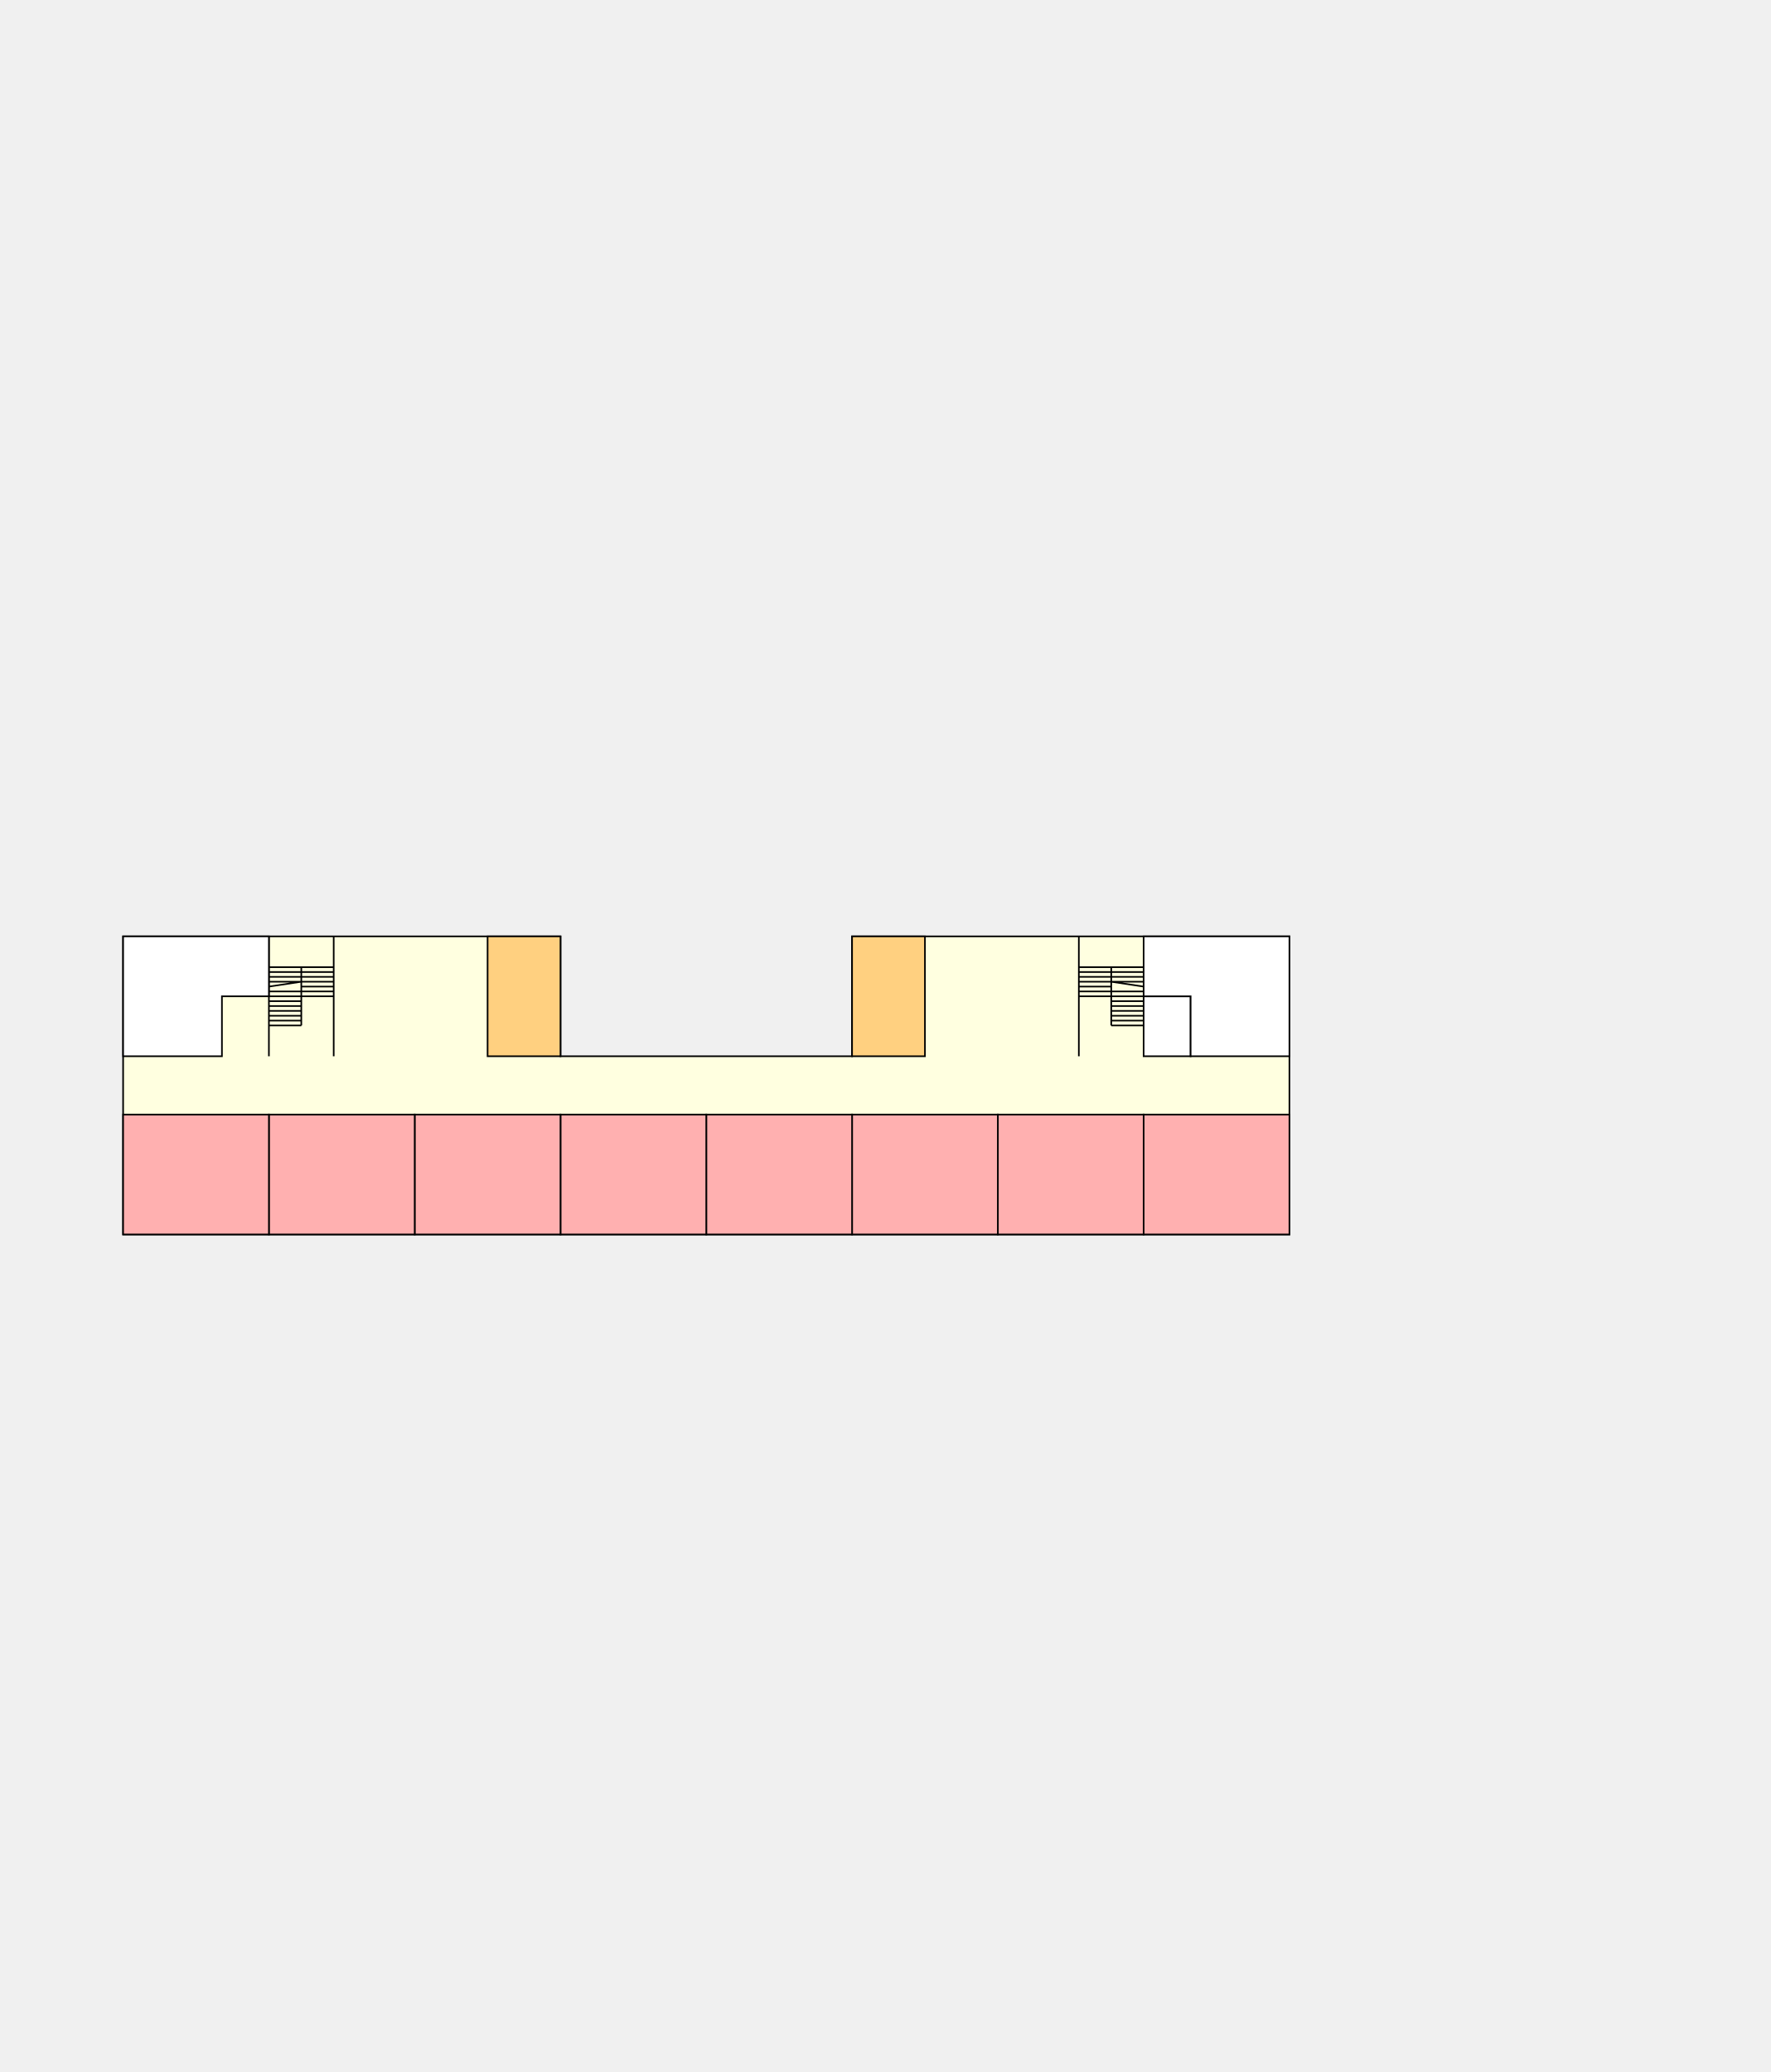
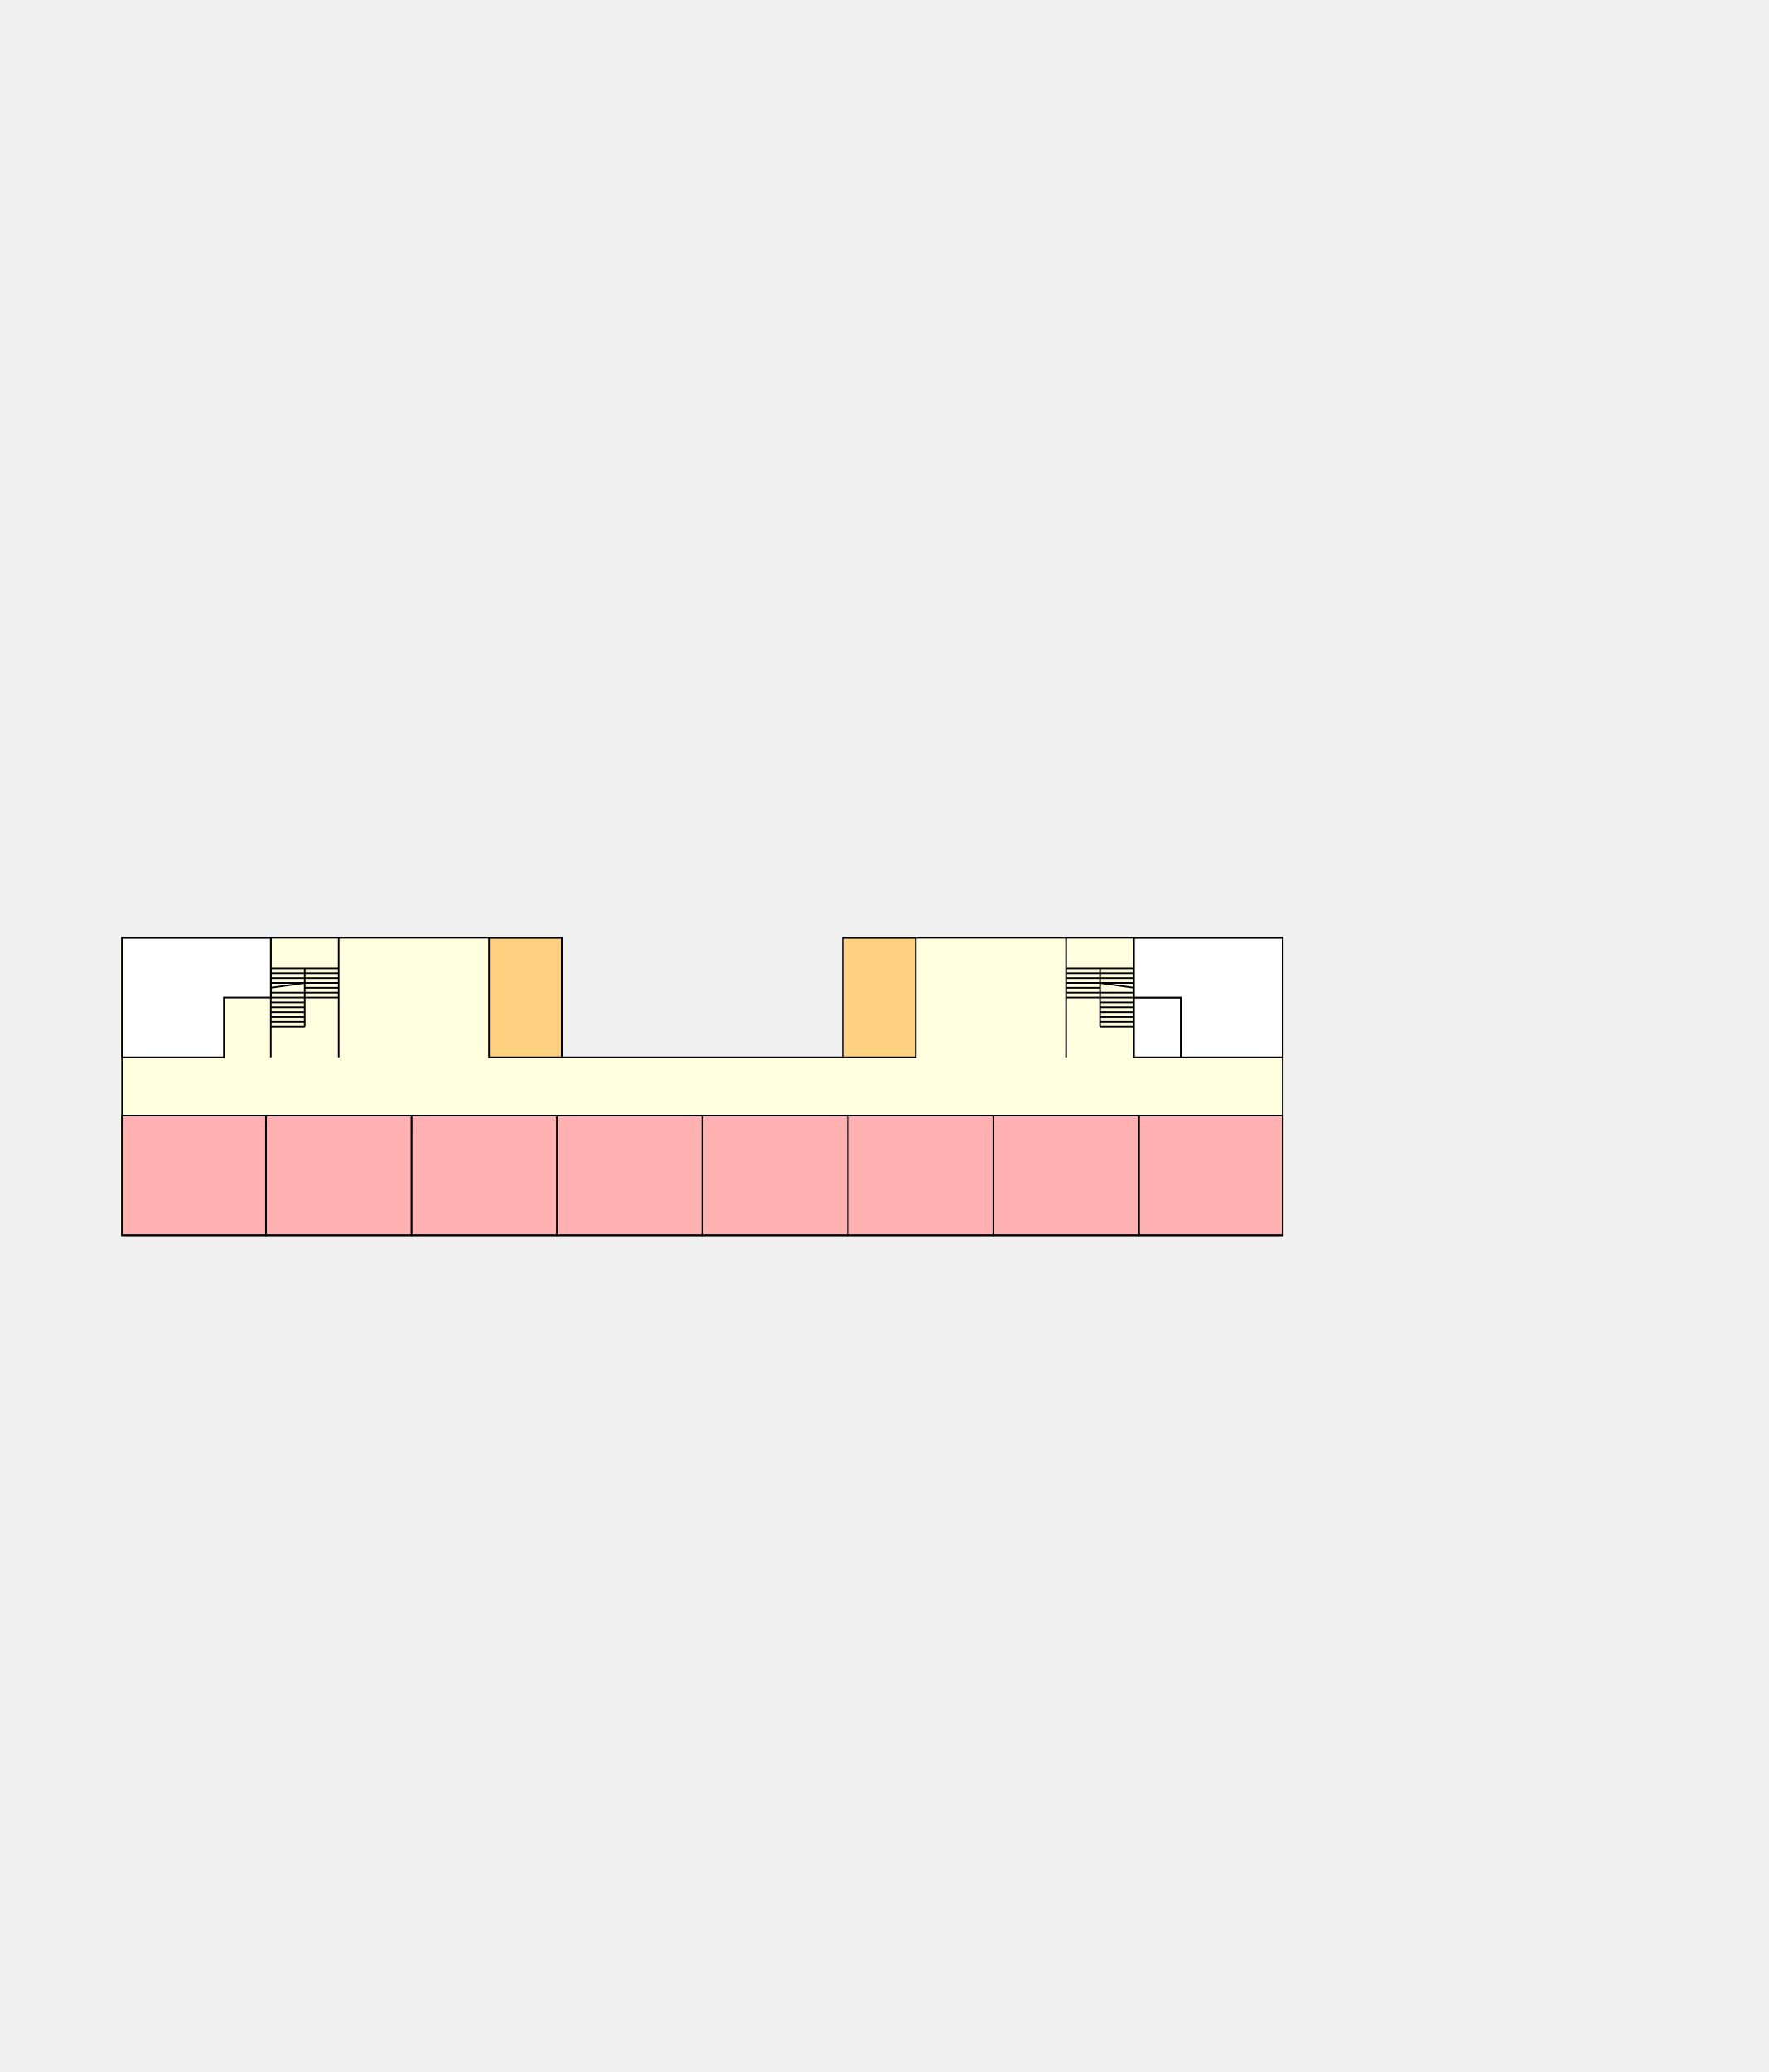
- <svg xmlns="http://www.w3.org/2000/svg" width="1093" height="1279" version="1.1" id="svg282" viewBox="0 0 1093 1279">
-   <defs id="defs286" />
-   <g id="floor_5" style="display:inline">
-     <g transform="translate(20)" style="display:inline" id="bg5">
+ <svg xmlns="http://www.w3.org/2000/svg" width="1094" height="1281.4" version="1.1" id="svg282" viewBox="0 0 1094 1281.4">
+   <defs id="defs1" />
+   <g id="floor_5" style="display:inline" transform="translate(-1.5,1.9)">
+     <g transform="translate(20)" id="bg5">
      <path id="path254" d="M 56,578 V 762 H 326 506 776 V 578 H 506 v 74 H 326 v -74 z" style="fill:#ffffe0;fill-opacity:1;stroke:none" />
-       <path fill="none" stroke="#000000" stroke-width="1px" d="m 56,578 h 270 v 74 H 506 V 578 H 776 V 762 H 56 Z" id="____outer5" />
-       <path fill="none" stroke="#000000" stroke-width="1px" d="m 646,578 v 74 z m 40,0 v 74 z m -20,19 v 36 z m -20,0 h 40 z m 0,3 h 40 z m 0,3 h 40 z m 0,3 h 40 z m 0,3 h 20 z m 0,3 h 40 z m 0,3 h 40 z m 20,3 h 20 z m 0,3 h 20 z m 0,3 h 20 z m 0,3 h 20 z m 0,3 h 20 z m 0,3 h 20 z m 20,-24 -20,-3 z" id="____staircase51" />
-       <path fill="none" stroke="#000000" stroke-width="1px" d="m 146,578 v 74 z m 40,0 v 74 z m -20,19 v 36 z m -20,0 h 40 z m 0,3 h 40 z m 0,3 h 40 z m 0,3 h 40 z m 20,3 h 20 z m -20,3 h 40 z m 0,3 h 40 z m 0,3 h 20 z m 0,3 h 20 z m 0,3 h 20 z m 0,3 h 20 z m 0,3 h 20 z m 0,3 h 20 z m 0,-24 20,-3 z" id="____staircase52" />
-       <path fill="#ffd080" stroke="#000000" stroke-width="1px" id="____veranda11" d="m 281,578 v 74 h 45 v -74 z m 225,0 v 74 h 45 v -74 z" />
-       <path fill="#ffffff" stroke="#000000" stroke-width="1px" id="____EV51" d="m 686,615 v 37 h 29 v -37 z" />
-       <path fill="#ffffff" stroke="#000000" stroke-width="1px" id="____WC51" d="m 686,578 h 90 v 74 h -61 v -37 h -29 z" />
-       <path fill="#ffffff" stroke="#000000" stroke-width="1px" id="____WC52" d="m 56,578 h 90 v 37 h -29 v 37 H 56 v -37 z" />
-       <path fill="#ffb0b0" stroke="#000000" stroke-width="1px" id="Room_S51" d="m 686,688 v 74 h 90 v -74 z" style="display:inline" />
-       <path fill="#ffb0b0" stroke="#000000" stroke-width="1px" id="Room_S52" d="m 596,688 v 74 h 90 v -74 z" style="display:inline" />
-       <path fill="#ffb0b0" stroke="#000000" stroke-width="1px" id="Room_S53" d="m 506,688 v 74 h 90 v -74 z" style="display:inline" />
-       <path fill="#ffb0b0" stroke="#000000" stroke-width="1px" id="Room_S54" d="m 416,688 v 74 h 90 v -74 z" style="display:inline" />
-       <path fill="#ffb0b0" stroke="#000000" stroke-width="1px" id="Room_S55" d="m 326,688 v 74 h 90 v -74 z" style="display:inline" />
-       <path fill="#ffb0b0" stroke="#000000" stroke-width="1px" id="Room_S56" d="m 236,688 v 74 h 90 v -74 z" style="display:inline" />
-       <path fill="#ffb0b0" stroke="#000000" stroke-width="1px" id="Room_S57" d="m 146,688 v 74 h 90 v -74 z" style="display:inline" />
-       <path fill="#ffb0b0" stroke="#000000" stroke-width="1px" id="Room_S58" d="m 56,688 v 74 h 90 v -74 z" style="display:inline" />
+       <path fill="none" stroke="#000000" stroke-width="1px" d="m 641,578 v 74 z m 42,0 v 74 z m -21,19 v 36 z m -21,0 h 42 z m 0,3 h 42 z m 0,3 h 42 z m 0,3 h 42 z m 0,3 h 21 z m 0,3 h 42 z m 0,3 h 42 z m 21,3 h 21 z m 0,3 h 21 z m 0,3 h 21 z m 0,3 h 21 z m 0,3 h 21 z m 0,3 h 21 z m 21,-24 -21,-3 z" id="____staircase51" />
+       <path fill="none" stroke="#000000" stroke-width="1px" d="m 149,578 v 74 z m 42,0 v 74 z m -21,19 v 36 z m -21,0 h 42 z m 0,3 h 42 z m 0,3 h 42 z m 0,3 h 42 z m 21,3 h 21 z m -21,3 h 42 z m 0,3 h 42 z m 0,3 h 21 z m 0,3 h 21 z m 0,3 h 21 z m 0,3 h 21 z m 0,3 h 21 z m 0,3 h 21 z m 0,-24 21,-3 z" id="____staircase52" />
+       <path fill="#ffd080" stroke="#000000" stroke-width="1px" id="____veranda11" d="m 284,578 v 74 h 45 v -74 z m 219,0 v 74 h 45 v -74 z" />
+       <path fill="#ffffff" stroke="#000000" stroke-width="1px" id="____EV51" d="m 683,615 v 37 h 29 v -37 z" />
+       <path fill="#ffffff" stroke="#000000" stroke-width="1px" id="____WC51" d="m 683,578 h 92 v 74 h -63 v -37 h -29 z" />
+       <path fill="#ffffff" stroke="#000000" stroke-width="1px" id="____WC52" d="m 57,578 h 92 v 37 h -29 v 37 H 57 Z" />
+       <path fill="#ffb0b0" stroke="#000000" stroke-width="1px" id="Room_S51" d="m 686,688 v 74 h 89 v -74 z" />
+       <path fill="#ffb0b0" stroke="#000000" stroke-width="1px" id="Room_S52" d="m 596,688 v 74 h 90 v -74 z" />
+       <path fill="#ffb0b0" stroke="#000000" stroke-width="1px" id="Room_S53" d="m 506,688 v 74 h 90 v -74 z" />
+       <path fill="#ffb0b0" stroke="#000000" stroke-width="1px" id="Room_S54" d="m 416,688 v 74 h 90 v -74 z" />
+       <path fill="#ffb0b0" stroke="#000000" stroke-width="1px" id="Room_S55" d="m 326,688 v 74 h 90 v -74 z" />
+       <path fill="#ffb0b0" stroke="#000000" stroke-width="1px" id="Room_S56" d="m 236,688 v 74 h 90 v -74 z" />
+       <path fill="#ffb0b0" stroke="#000000" stroke-width="1px" id="Room_S57" d="m 146,688 v 74 h 90 v -74 z" />
+       <path fill="#ffb0b0" stroke="#000000" stroke-width="1px" id="Room_S58" d="m 57,688 v 74 h 89 v -74 z" />
+       <path fill="none" stroke="#000000" stroke-width="1px" d="m 57,578 h 272 v 74 H 503 V 578 H 775 V 762 H 57 Z" id="____outer5" />
    </g>
  </g>
</svg>
